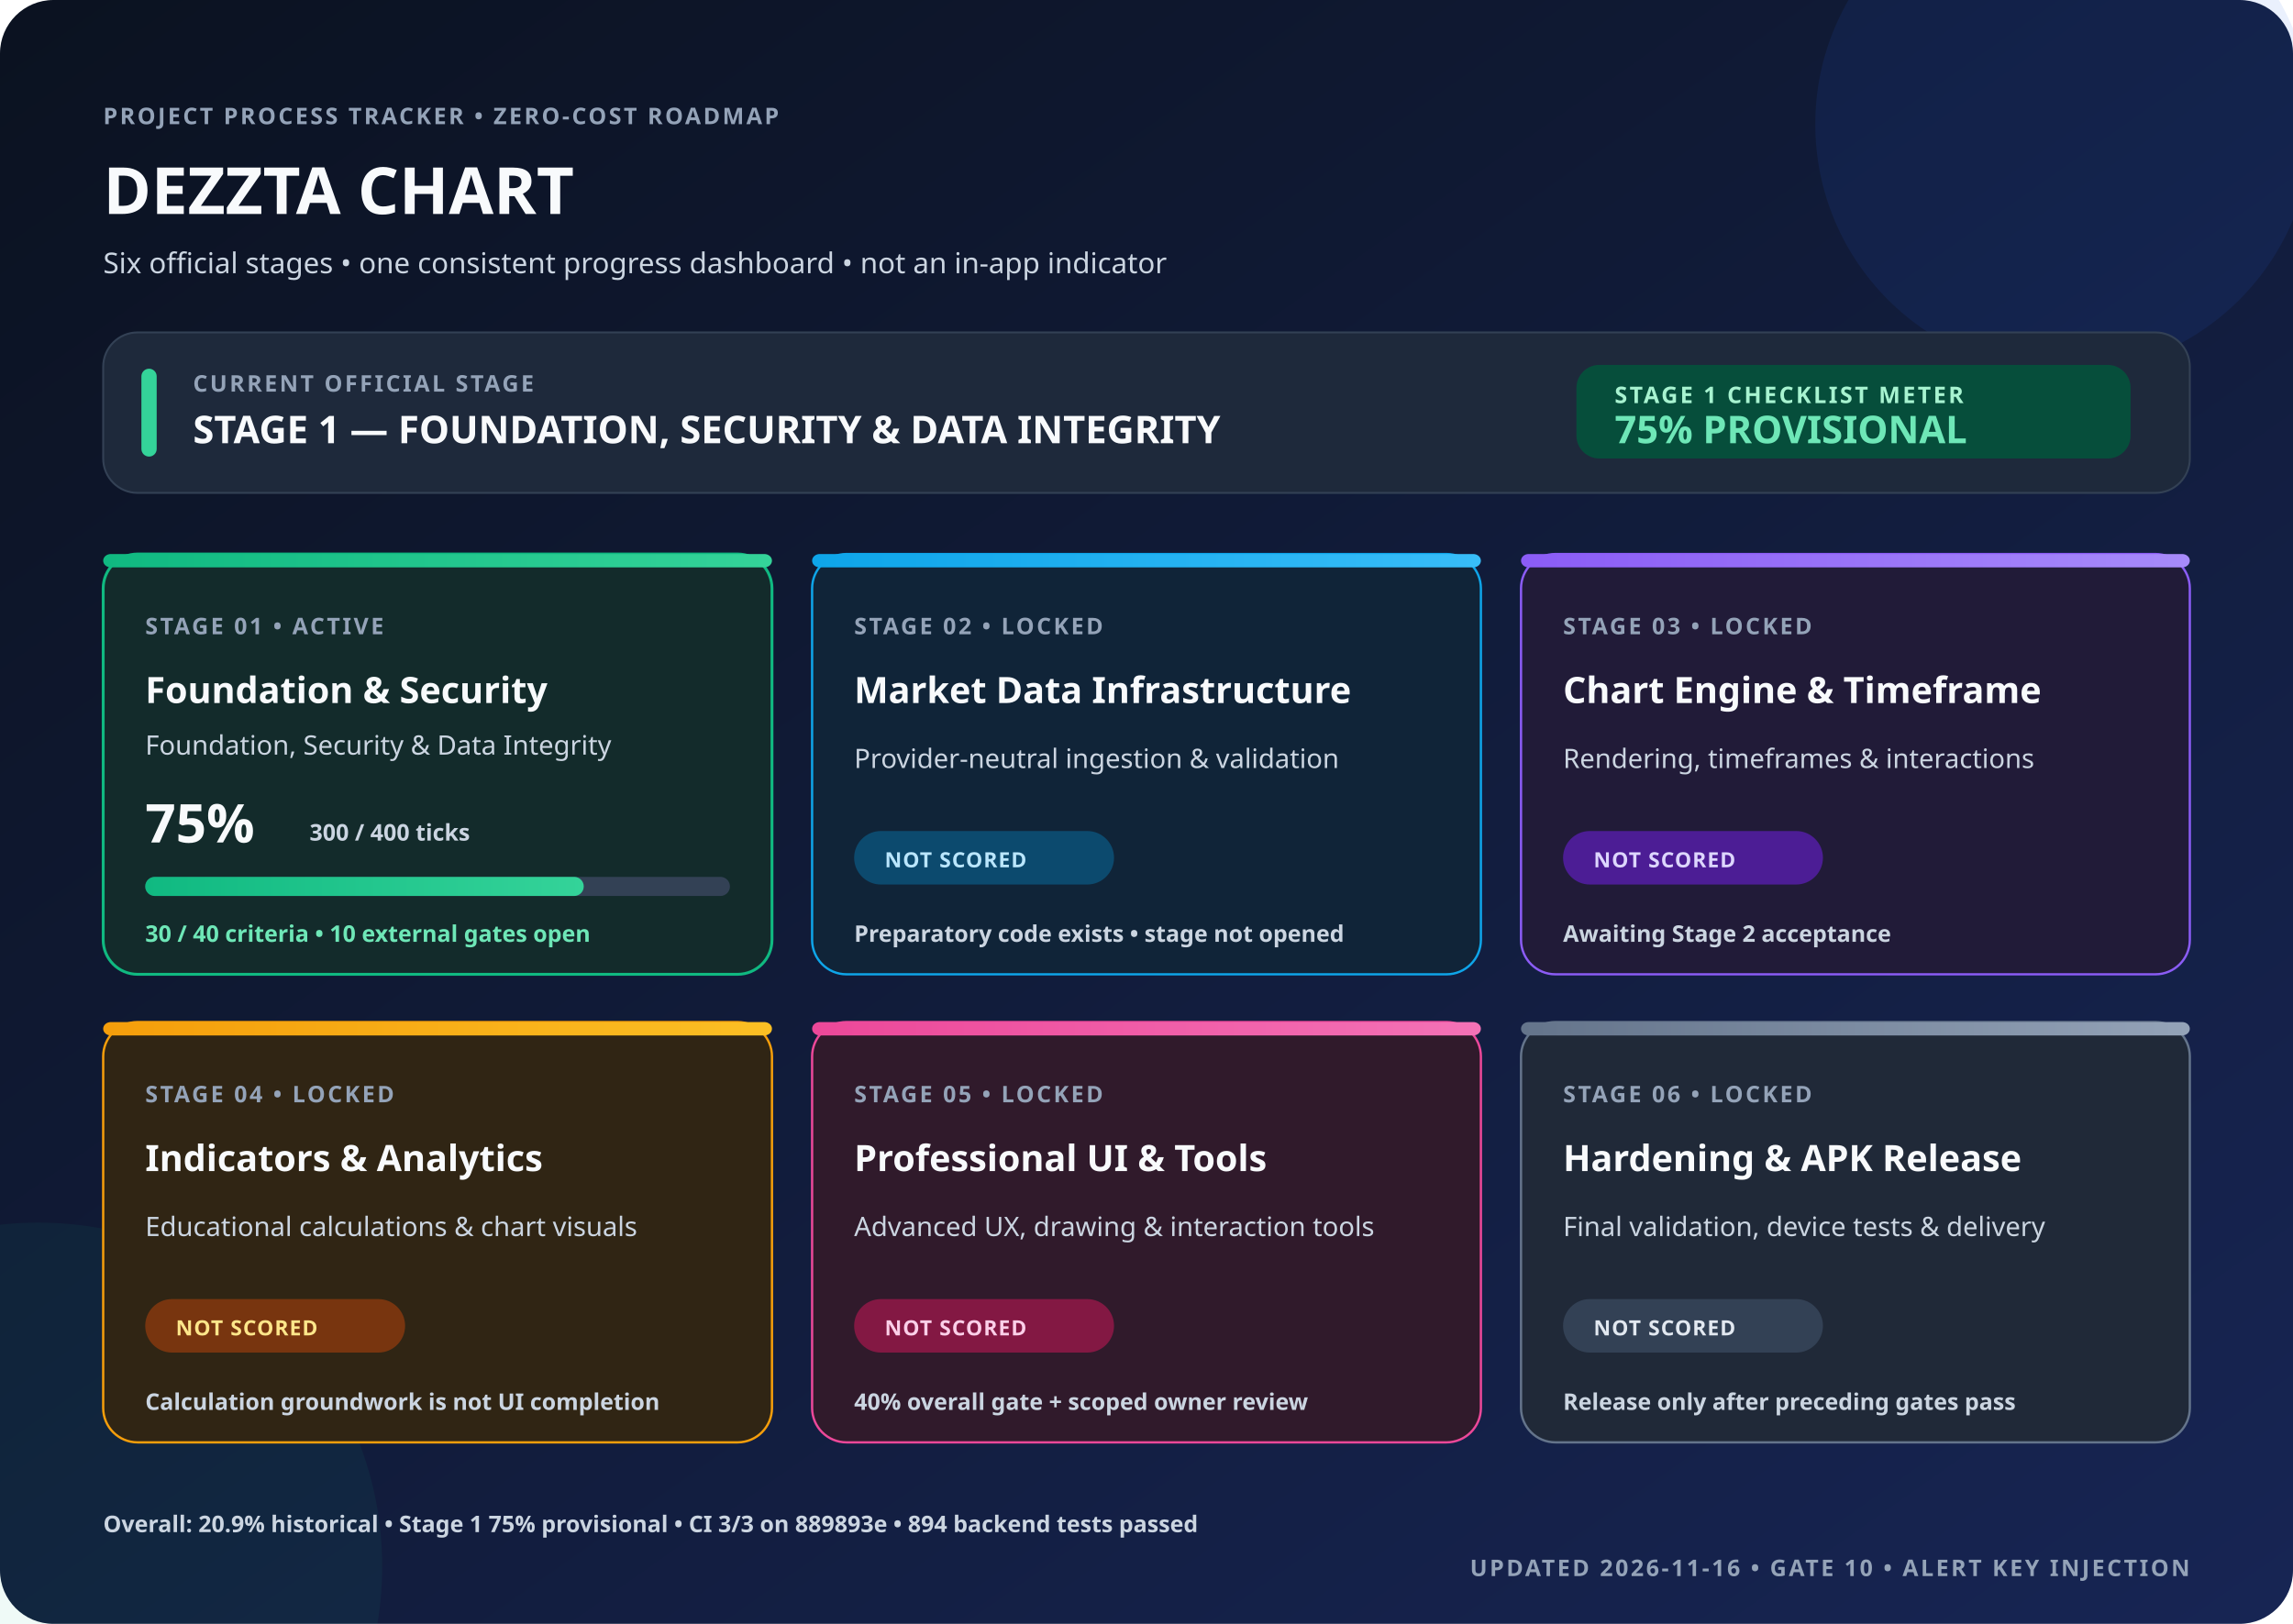
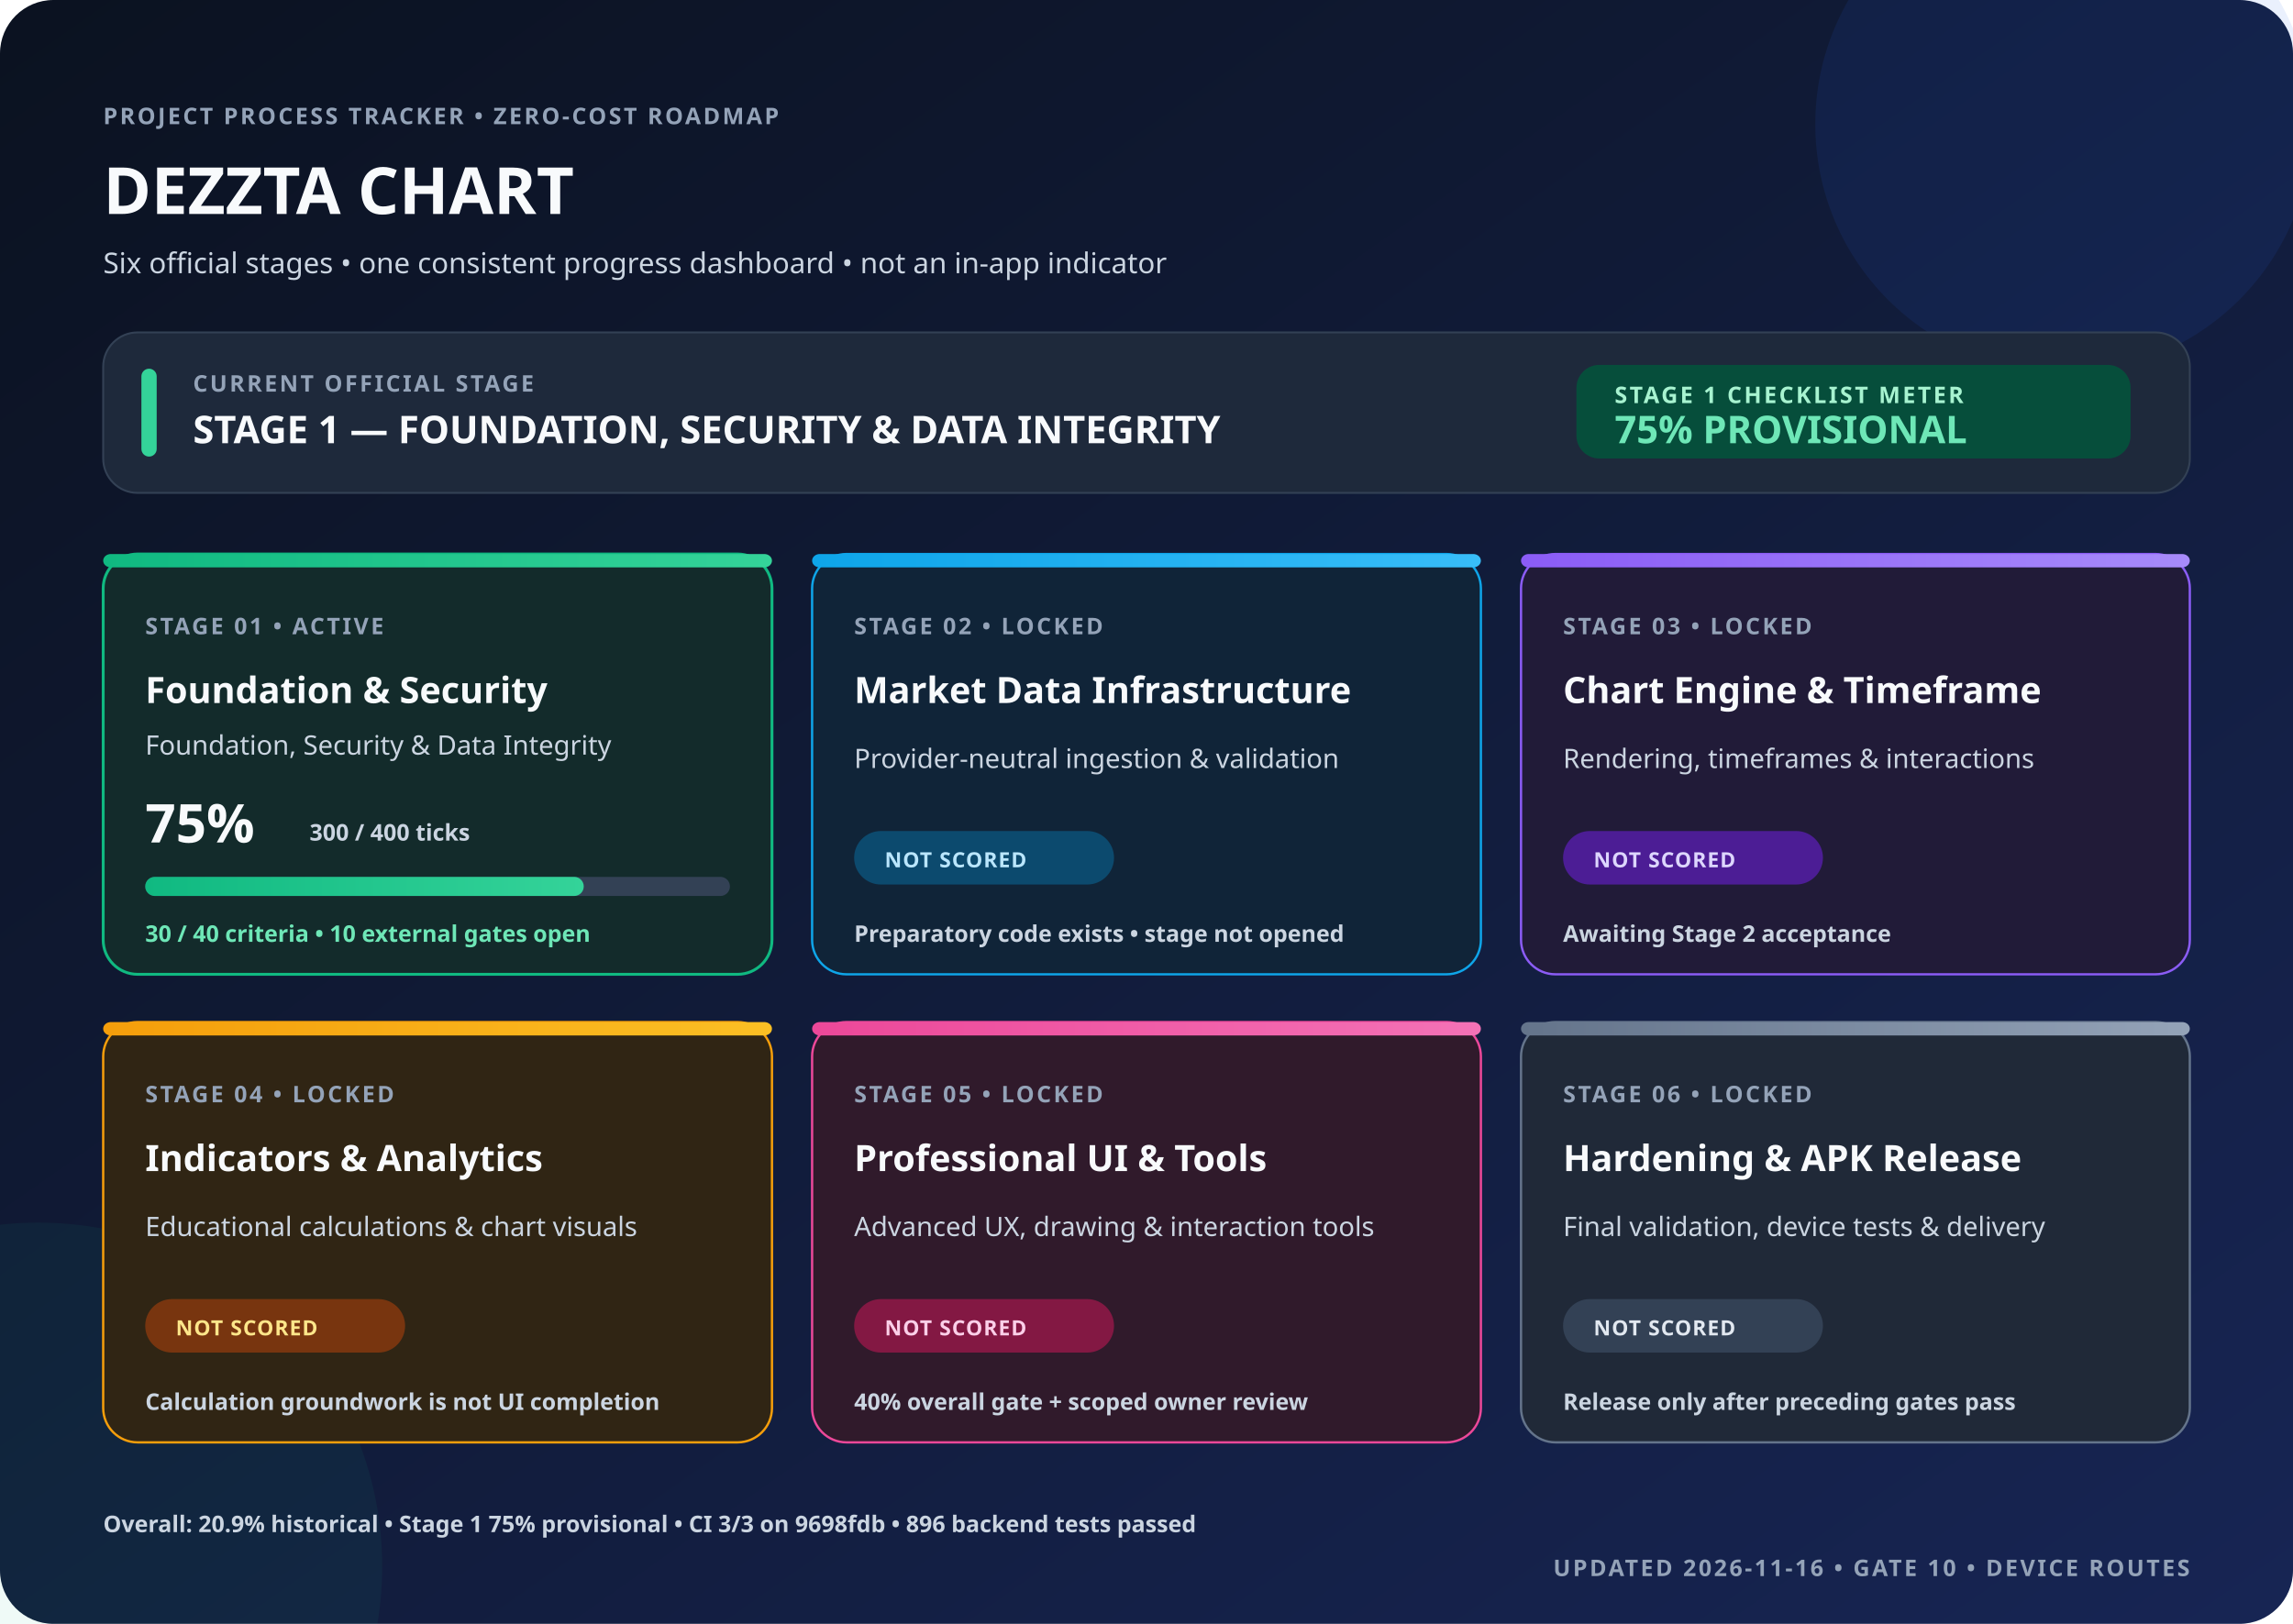
<svg xmlns="http://www.w3.org/2000/svg" width="1200" height="850" viewBox="0 0 1200 850" role="img" aria-labelledby="title desc">
  <defs>
    <linearGradient id="bg" x1="0" y1="0" x2="1" y2="1">
      <stop offset="0" stop-color="#0b1220" />
      <stop offset="1" stop-color="#172554" />
    </linearGradient>
    <linearGradient id="s1" x1="0" y1="0" x2="1" y2="0">
      <stop offset="0" stop-color="#10b981" />
      <stop offset="1" stop-color="#34d399" />
    </linearGradient>
    <linearGradient id="s2" x1="0" y1="0" x2="1" y2="0">
      <stop offset="0" stop-color="#0ea5e9" />
      <stop offset="1" stop-color="#38bdf8" />
    </linearGradient>
    <linearGradient id="s3" x1="0" y1="0" x2="1" y2="0">
      <stop offset="0" stop-color="#8b5cf6" />
      <stop offset="1" stop-color="#a78bfa" />
    </linearGradient>
    <linearGradient id="s4" x1="0" y1="0" x2="1" y2="0">
      <stop offset="0" stop-color="#f59e0b" />
      <stop offset="1" stop-color="#fbbf24" />
    </linearGradient>
    <linearGradient id="s5" x1="0" y1="0" x2="1" y2="0">
      <stop offset="0" stop-color="#ec4899" />
      <stop offset="1" stop-color="#f472b6" />
    </linearGradient>
    <linearGradient id="s6" x1="0" y1="0" x2="1" y2="0">
      <stop offset="0" stop-color="#64748b" />
      <stop offset="1" stop-color="#94a3b8" />
    </linearGradient>
    <style>
    .h{font:700 34px system-ui,sans-serif;fill:#f8fafc}.sub{font:500 15px system-ui,sans-serif;fill:#cbd5e1}
    .k{font:700 12px system-ui,sans-serif;letter-spacing:1.2px;fill:#94a3b8}
    .num{font:800 28px system-ui,sans-serif;fill:#f8fafc}.name{font:700 19px system-ui,sans-serif;fill:#f8fafc}
    .body{font:500 14px system-ui,sans-serif;fill:#cbd5e1}.small{font:600 12px system-ui,sans-serif;fill:#cbd5e1}
    .pill{font:700 11px system-ui,sans-serif;letter-spacing:.5px}
  </style>
  </defs>
  <rect width="1200" height="850" rx="28" fill="url(#bg)" />
  <circle cx="1080" cy="65" r="130" fill="#2563eb" opacity=".10" />
  <circle cx="20" cy="820" r="180" fill="#10b981" opacity=".07" />
  <text x="54" y="65" class="k">PROJECT PROCESS TRACKER • ZERO-COST ROADMAP</text>
  <text x="54" y="112" class="h">DEZZTA CHART</text>
  <text x="54" y="143" class="sub">Six official stages • one consistent progress dashboard • not an in-app indicator</text>
  <rect x="54" y="174" width="1092" height="84" rx="18" fill="#1e293b" stroke="#334155" />
  <rect x="74" y="193" width="8" height="46" rx="4" fill="#34d399" />
  <text x="101" y="205" class="k">CURRENT OFFICIAL STAGE</text>
  <text x="101" y="232" style="font:700 20px system-ui,sans-serif;fill:#f8fafc">STAGE 1 — FOUNDATION, SECURITY &amp; DATA INTEGRITY</text>
  <rect x="825" y="191" width="290" height="49" rx="12" fill="#064e3b" />
  <text x="845" y="211" class="k" style="fill:#a7f3d0">STAGE 1 CHECKLIST METER</text>
  <text x="845" y="232" style="font:800 20px system-ui,sans-serif;fill:#6ee7b7">75% PROVISIONAL</text>
  <g transform="translate(54 290)">
    <rect width="350" height="220" rx="18" fill="#132b2b" stroke="#10b981" stroke-width="1.5" />
    <rect width="350" height="7" rx="4" fill="url(#s1)" />
    <text x="22" y="42" class="k">STAGE 01 • ACTIVE</text>
    <text x="22" y="78" class="name">Foundation &amp; Security</text>
    <text x="22" y="105" class="body">Foundation, Security &amp; Data Integrity</text>
    <text x="22" y="151" class="num">75%</text>
    <text x="108" y="150" class="small">300 / 400 ticks</text>
    <rect x="22" y="169" width="306" height="10" rx="5" fill="#334155" />
    <rect x="22" y="169" width="229.5" height="10" rx="5" fill="url(#s1)" />
    <text x="22" y="203" class="small" style="fill:#6ee7b7">30 / 40 criteria • 10 external gates open</text>
  </g>
  <g transform="translate(425 290)">
    <rect width="350" height="220" rx="18" fill="#102438" stroke="#0ea5e9" stroke-width="1.2" />
    <rect width="350" height="7" rx="4" fill="url(#s2)" />
    <text x="22" y="42" class="k">STAGE 02 • LOCKED</text>
    <text x="22" y="78" class="name">Market Data Infrastructure</text>
    <text x="22" y="112" class="body">Provider-neutral ingestion &amp; validation</text>
    <rect x="22" y="145" width="136" height="28" rx="14" fill="#0c4a6e" />
    <text x="38" y="164" class="pill" fill="#bae6fd">NOT SCORED</text>
    <text x="22" y="203" class="small">Preparatory code exists • stage not opened</text>
  </g>
  <g transform="translate(796 290)">
    <rect width="350" height="220" rx="18" fill="#211b38" stroke="#8b5cf6" stroke-width="1.2" />
    <rect width="350" height="7" rx="4" fill="url(#s3)" />
    <text x="22" y="42" class="k">STAGE 03 • LOCKED</text>
    <text x="22" y="78" class="name">Chart Engine &amp; Timeframe</text>
    <text x="22" y="112" class="body">Rendering, timeframes &amp; interactions</text>
    <rect x="22" y="145" width="136" height="28" rx="14" fill="#4c1d95" />
    <text x="38" y="164" class="pill" fill="#ddd6fe">NOT SCORED</text>
    <text x="22" y="203" class="small">Awaiting Stage 2 acceptance</text>
  </g>
  <g transform="translate(54 535)">
    <rect width="350" height="220" rx="18" fill="#302514" stroke="#f59e0b" stroke-width="1.2" />
    <rect width="350" height="7" rx="4" fill="url(#s4)" />
    <text x="22" y="42" class="k">STAGE 04 • LOCKED</text>
    <text x="22" y="78" class="name">Indicators &amp; Analytics</text>
    <text x="22" y="112" class="body">Educational calculations &amp; chart visuals</text>
    <rect x="22" y="145" width="136" height="28" rx="14" fill="#78350f" />
    <text x="38" y="164" class="pill" fill="#fde68a">NOT SCORED</text>
    <text x="22" y="203" class="small">Calculation groundwork is not UI completion</text>
  </g>
  <g transform="translate(425 535)">
    <rect width="350" height="220" rx="18" fill="#301a2b" stroke="#ec4899" stroke-width="1.2" />
    <rect width="350" height="7" rx="4" fill="url(#s5)" />
    <text x="22" y="42" class="k">STAGE 05 • LOCKED</text>
    <text x="22" y="78" class="name">Professional UI &amp; Tools</text>
    <text x="22" y="112" class="body">Advanced UX, drawing &amp; interaction tools</text>
    <rect x="22" y="145" width="136" height="28" rx="14" fill="#831843" />
    <text x="38" y="164" class="pill" fill="#fbcfe8">NOT SCORED</text>
    <text x="22" y="203" class="small">40% overall gate + scoped owner review</text>
  </g>
  <g transform="translate(796 535)">
    <rect width="350" height="220" rx="18" fill="#202938" stroke="#64748b" stroke-width="1.2" />
    <rect width="350" height="7" rx="4" fill="url(#s6)" />
    <text x="22" y="42" class="k">STAGE 06 • LOCKED</text>
    <text x="22" y="78" class="name">Hardening &amp; APK Release</text>
    <text x="22" y="112" class="body">Final validation, device tests &amp; delivery</text>
    <rect x="22" y="145" width="136" height="28" rx="14" fill="#334155" />
    <text x="38" y="164" class="pill" fill="#e2e8f0">NOT SCORED</text>
    <text x="22" y="203" class="small">Release only after preceding gates pass</text>
  </g>
-   <text x="54" y="802" class="small">Overall: 20.9% historical • Stage 1 75% provisional • CI 3/3 on 889893e • 894 backend tests passed</text>
-   <text x="1146" y="825" text-anchor="end" class="k">UPDATED 2026-11-16 • GATE 10 • ALERT KEY INJECTION</text>
+   <text x="54" y="802" class="small">Overall: 20.9% historical • Stage 1 75% provisional • CI 3/3 on 9698fdb • 896 backend tests passed</text>
+   <text x="1146" y="825" text-anchor="end" class="k">UPDATED 2026-11-16 • GATE 10 • DEVICE ROUTES</text>
</svg>
